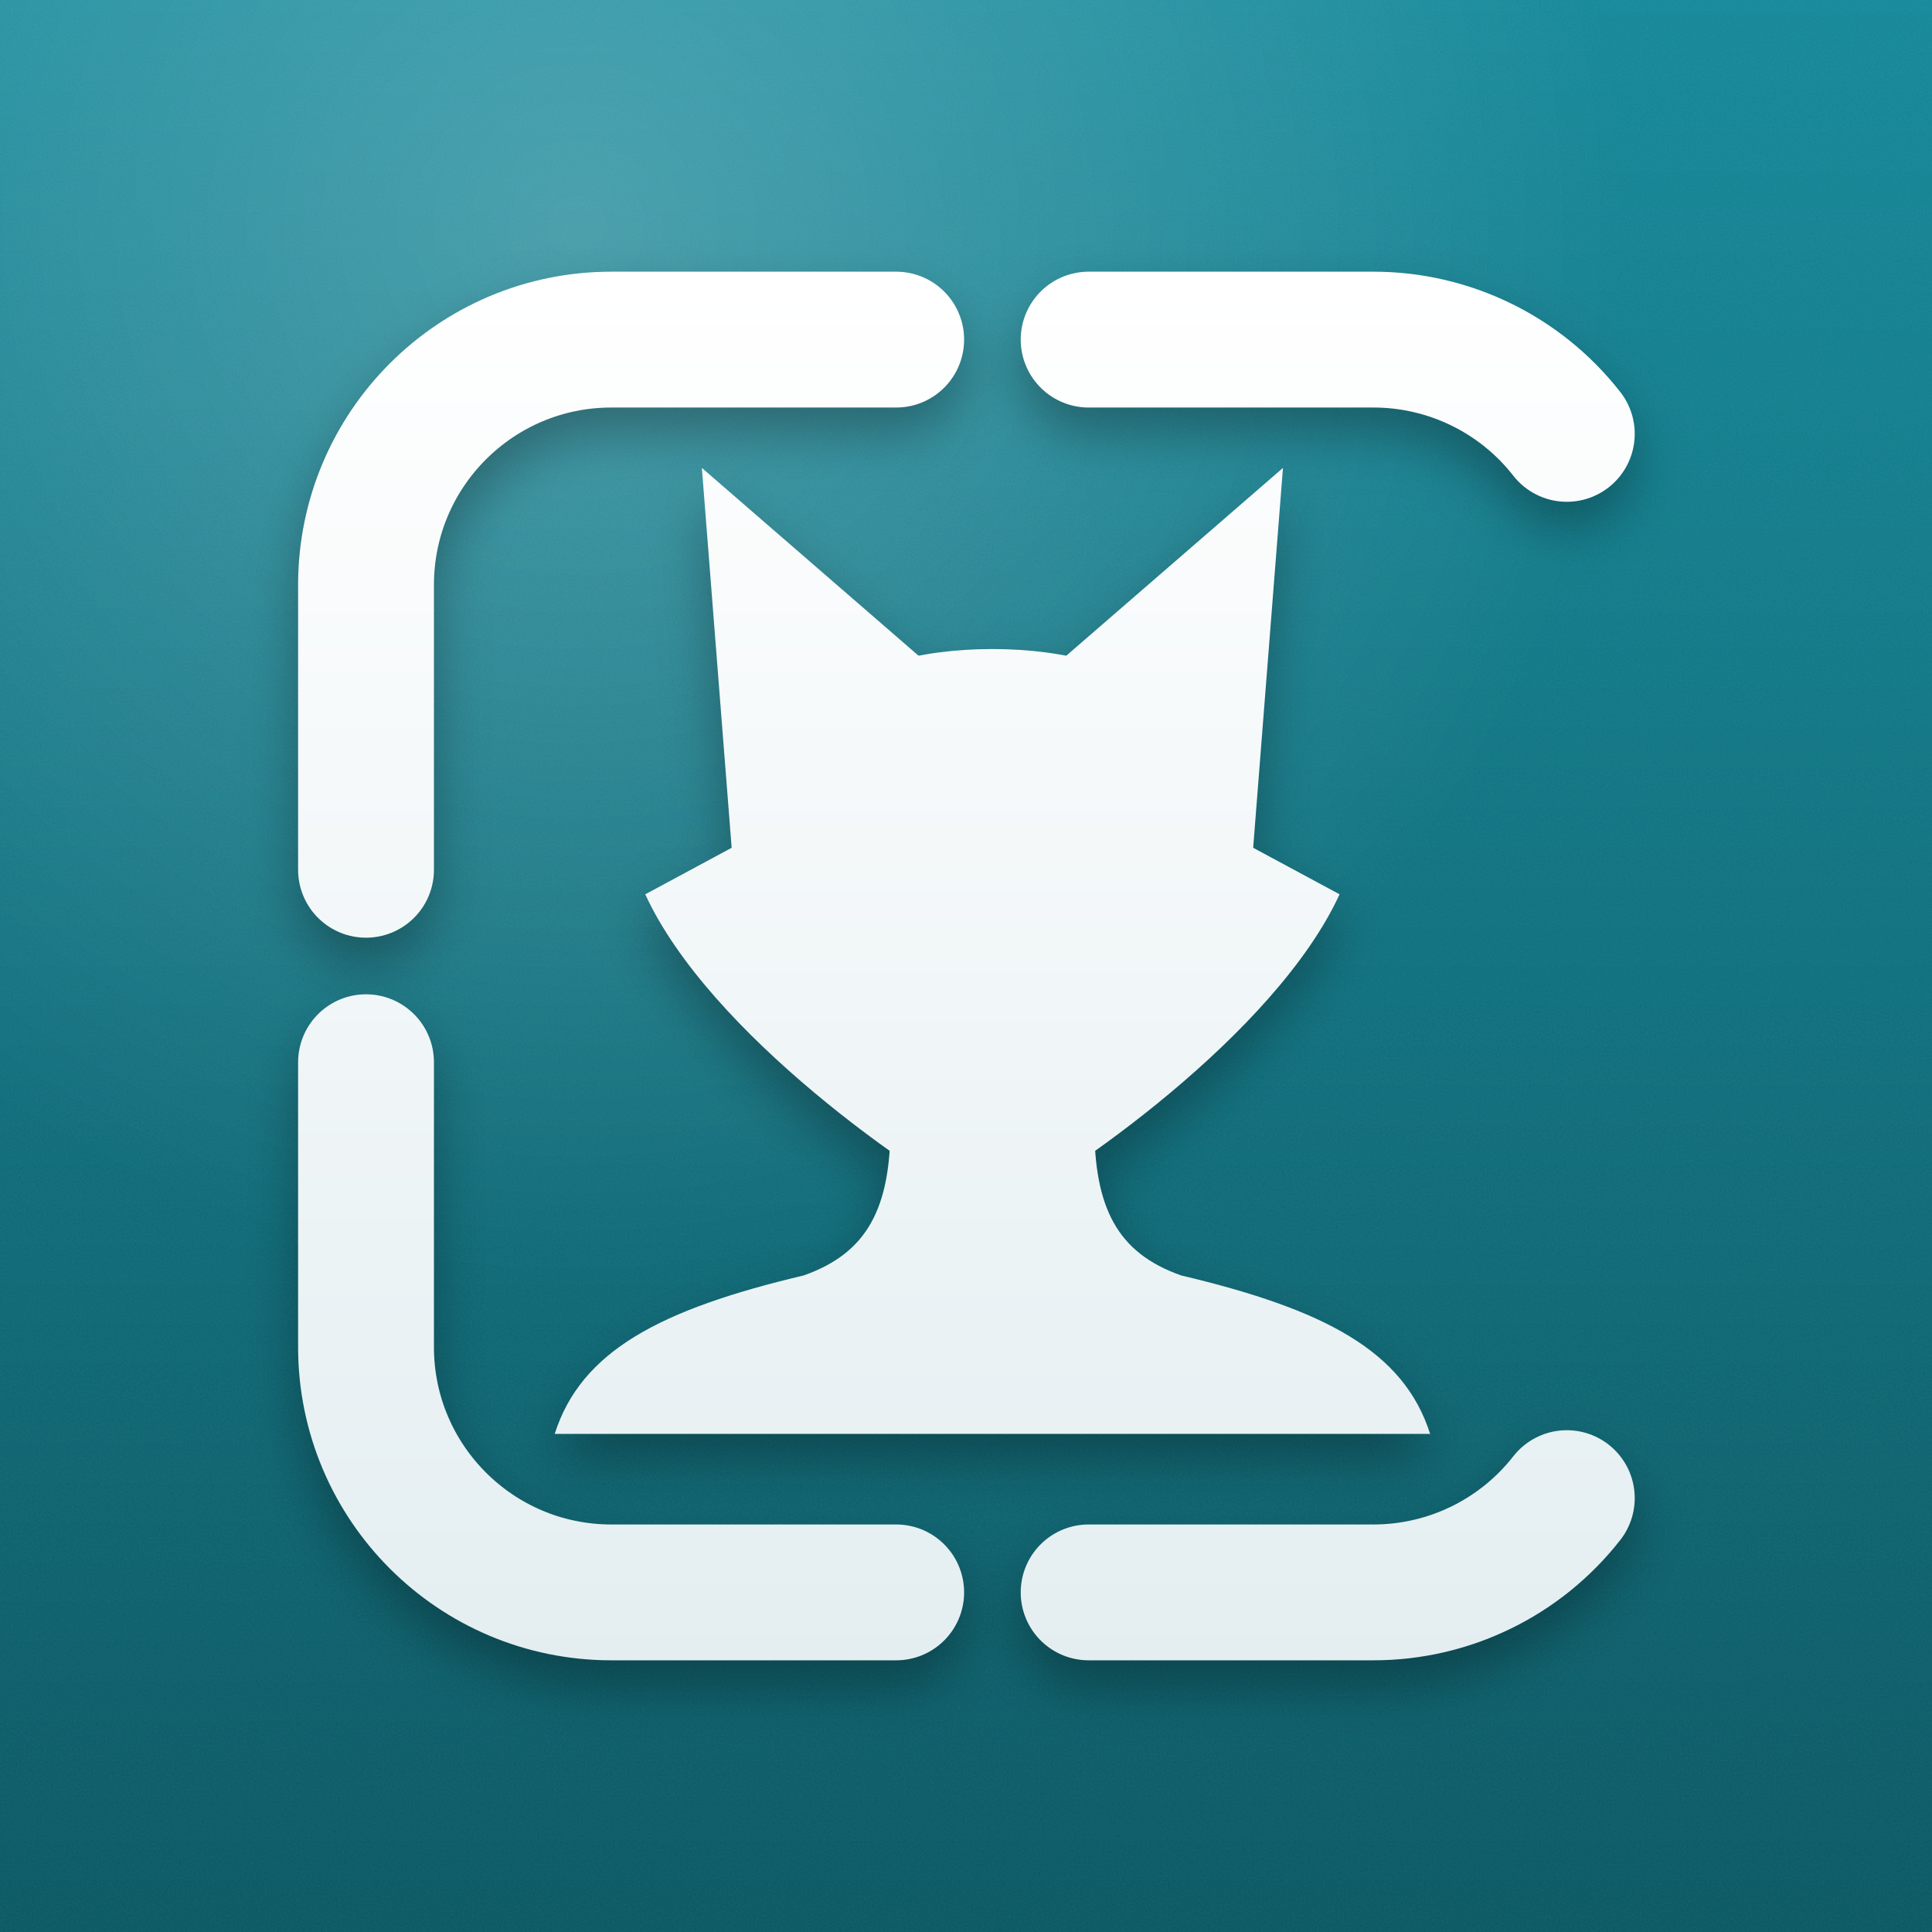
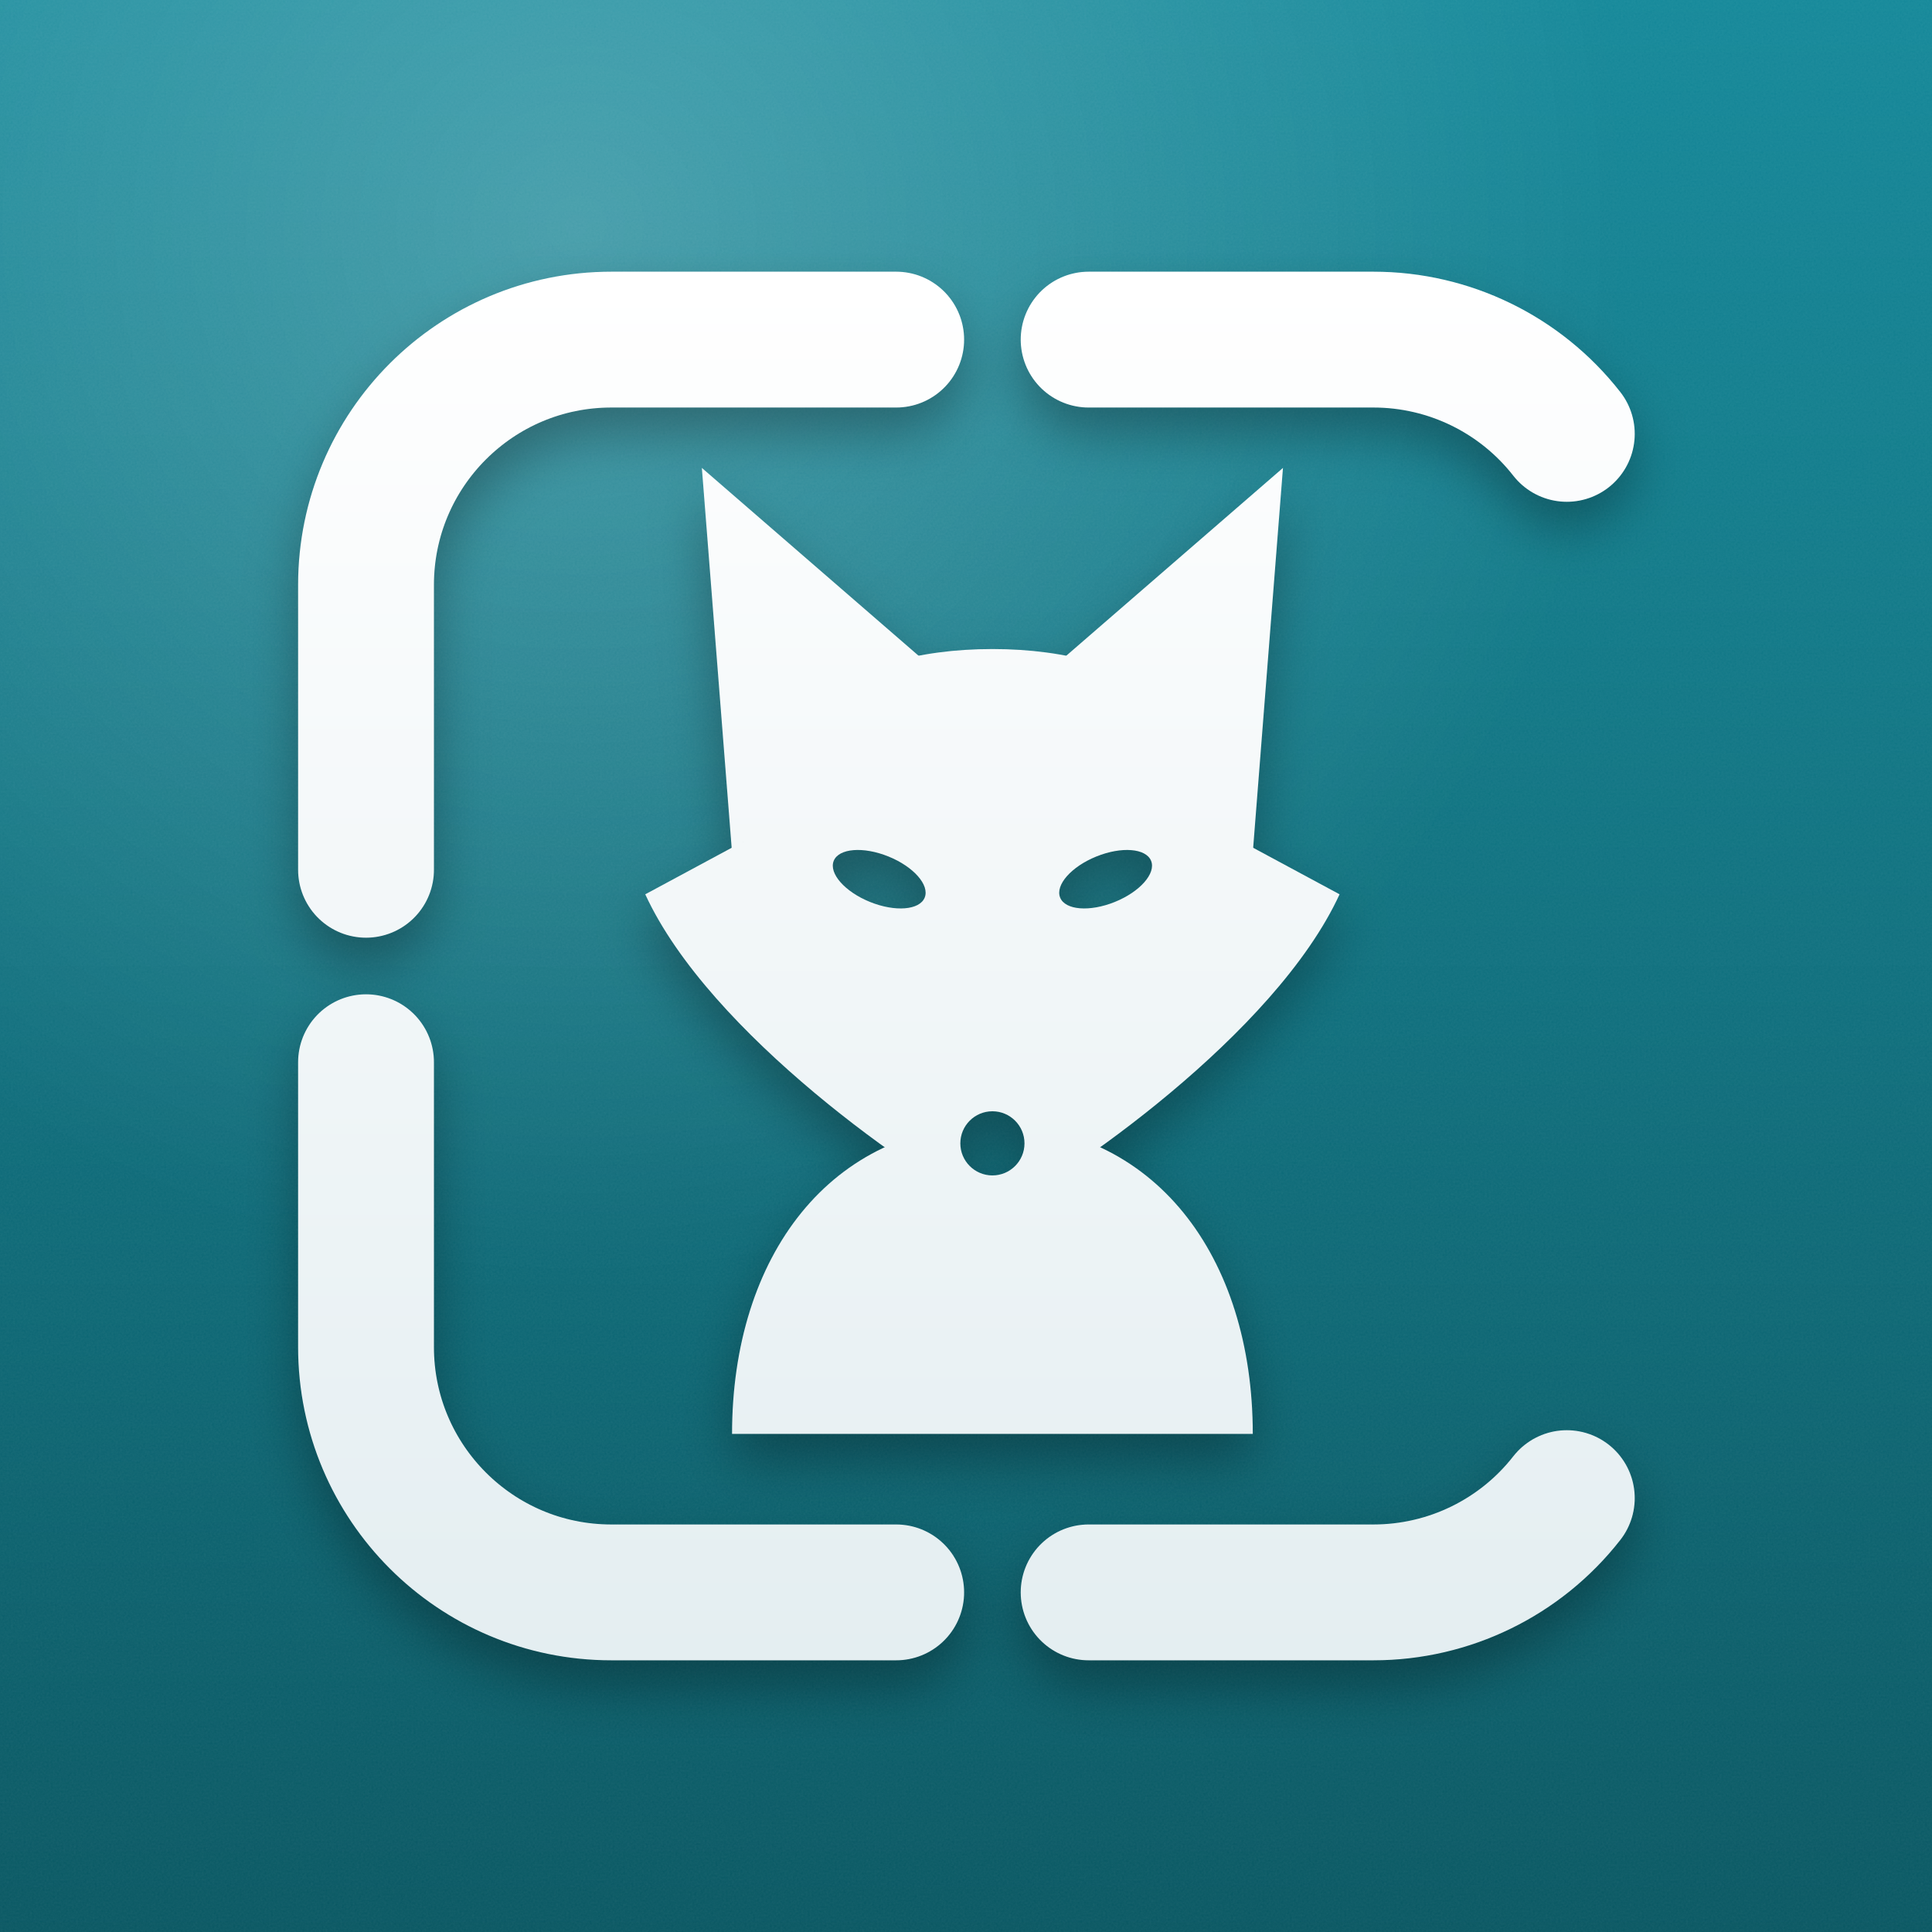
<svg xmlns="http://www.w3.org/2000/svg" viewBox="0 0 1024 1024">
  <defs>
    <linearGradient id="field" x1="0" y1="0" x2="0" y2="1">
      <stop offset="0" stop-color="#15899A" />
      <stop offset="1" stop-color="#0A5863" />
    </linearGradient>
    <radialGradient id="light" cx="0.3" cy="0.12" r="0.9">
      <stop offset="0" stop-color="#FFFFFF" stop-opacity="0.22" />
      <stop offset="0.6" stop-color="#FFFFFF" stop-opacity="0" />
    </radialGradient>
    <linearGradient id="mark" gradientUnits="userSpaceOnUse" x1="0" y1="150" x2="0" y2="880">
      <stop offset="0" stop-color="#FFFFFF" />
      <stop offset="1" stop-color="#E4EEF1" />
    </linearGradient>
    <filter id="grain" x="0" y="0" width="1" height="1" color-interpolation-filters="sRGB">
      <feTurbulence type="fractalNoise" baseFrequency="0.9" numOctaves="2" seed="7" result="n" />
      <feColorMatrix in="n" type="matrix" values="0 0 0 0 1  0 0 0 0 1  0 0 0 0 1  0.33 0.33 0.33 0 -0.28" />
    </filter>
    <filter id="shadow" x="-0.2" y="-0.2" width="1.4" height="1.4" color-interpolation-filters="sRGB">
      <feGaussianBlur in="SourceAlpha" stdDeviation="14" />
      <feOffset dy="14" />
      <feComponentTransfer>
        <feFuncA type="linear" slope="0.30" />
      </feComponentTransfer>
    </filter>
    <mask id="cut" maskUnits="userSpaceOnUse" x="0" y="0" width="1024" height="1024">
      <rect width="1024" height="1024" fill="#FFFFFF" />
+       <ellipse fill="#000000" stroke="none" cx="466" cy="466" rx="26" ry="13" transform="rotate(22 466 466)" />
+       <ellipse fill="#000000" stroke="none" cx="586" cy="466" rx="26" ry="13" transform="rotate(-22 586 466)" />
+       <circle fill="#000000" stroke="none" cx="526" cy="606" r="17" />
    </mask>
    <g id="glyph" mask="url(#cut)">
      <g fill="none" stroke-width="72" stroke-linecap="round" stroke-linejoin="round">
        <path d="M 475 180 H 324 A 130 130 0 0 0 194 310 V 461" />
        <path d="M 475 844 H 324 A 130 130 0 0 1 194 714 V 563" />
        <path d="M 577 180 H 728 A 130 130 0 0 1 830.44 229.96" />
        <path d="M 577 844 H 728 A 130 130 0 0 0 830.44 794.04" />
      </g>
      <g stroke="none">
-         <path d="M 472 596 C 472 640 460 664 426 676 C 350 694 308 716 294 760 H 758 C 744 716 702 694 626 676 C 592 664 580 640 580 596 Z" />
+         <path d="M 388 760 C 388 666 440 596 526 596 C 612 596 664 666 664 760 Z" />
        <path d="M 526 644 C 486 624 376 548 342 474 L 394 446 C 394 384 446 344 526 344 C 606 344 658 384 658 446 L 710 474 C 676 548 566 624 526 644 Z" />
        <path d="M 388 452 L 372 248 L 492 352 Z" />
        <path d="M 664 452 L 680 248 L 560 352 Z" />
      </g>
    </g>
  </defs>
  <rect width="1024" height="1024" fill="url(#field)" />
  <rect width="1024" height="1024" fill="url(#light)" />
  <rect width="1024" height="1024" filter="url(#grain)" opacity="0.10" />
  <use href="#glyph" fill="#000000" stroke="#000000" filter="url(#shadow)" />
  <use href="#glyph" fill="url(#mark)" stroke="url(#mark)" />
</svg>
